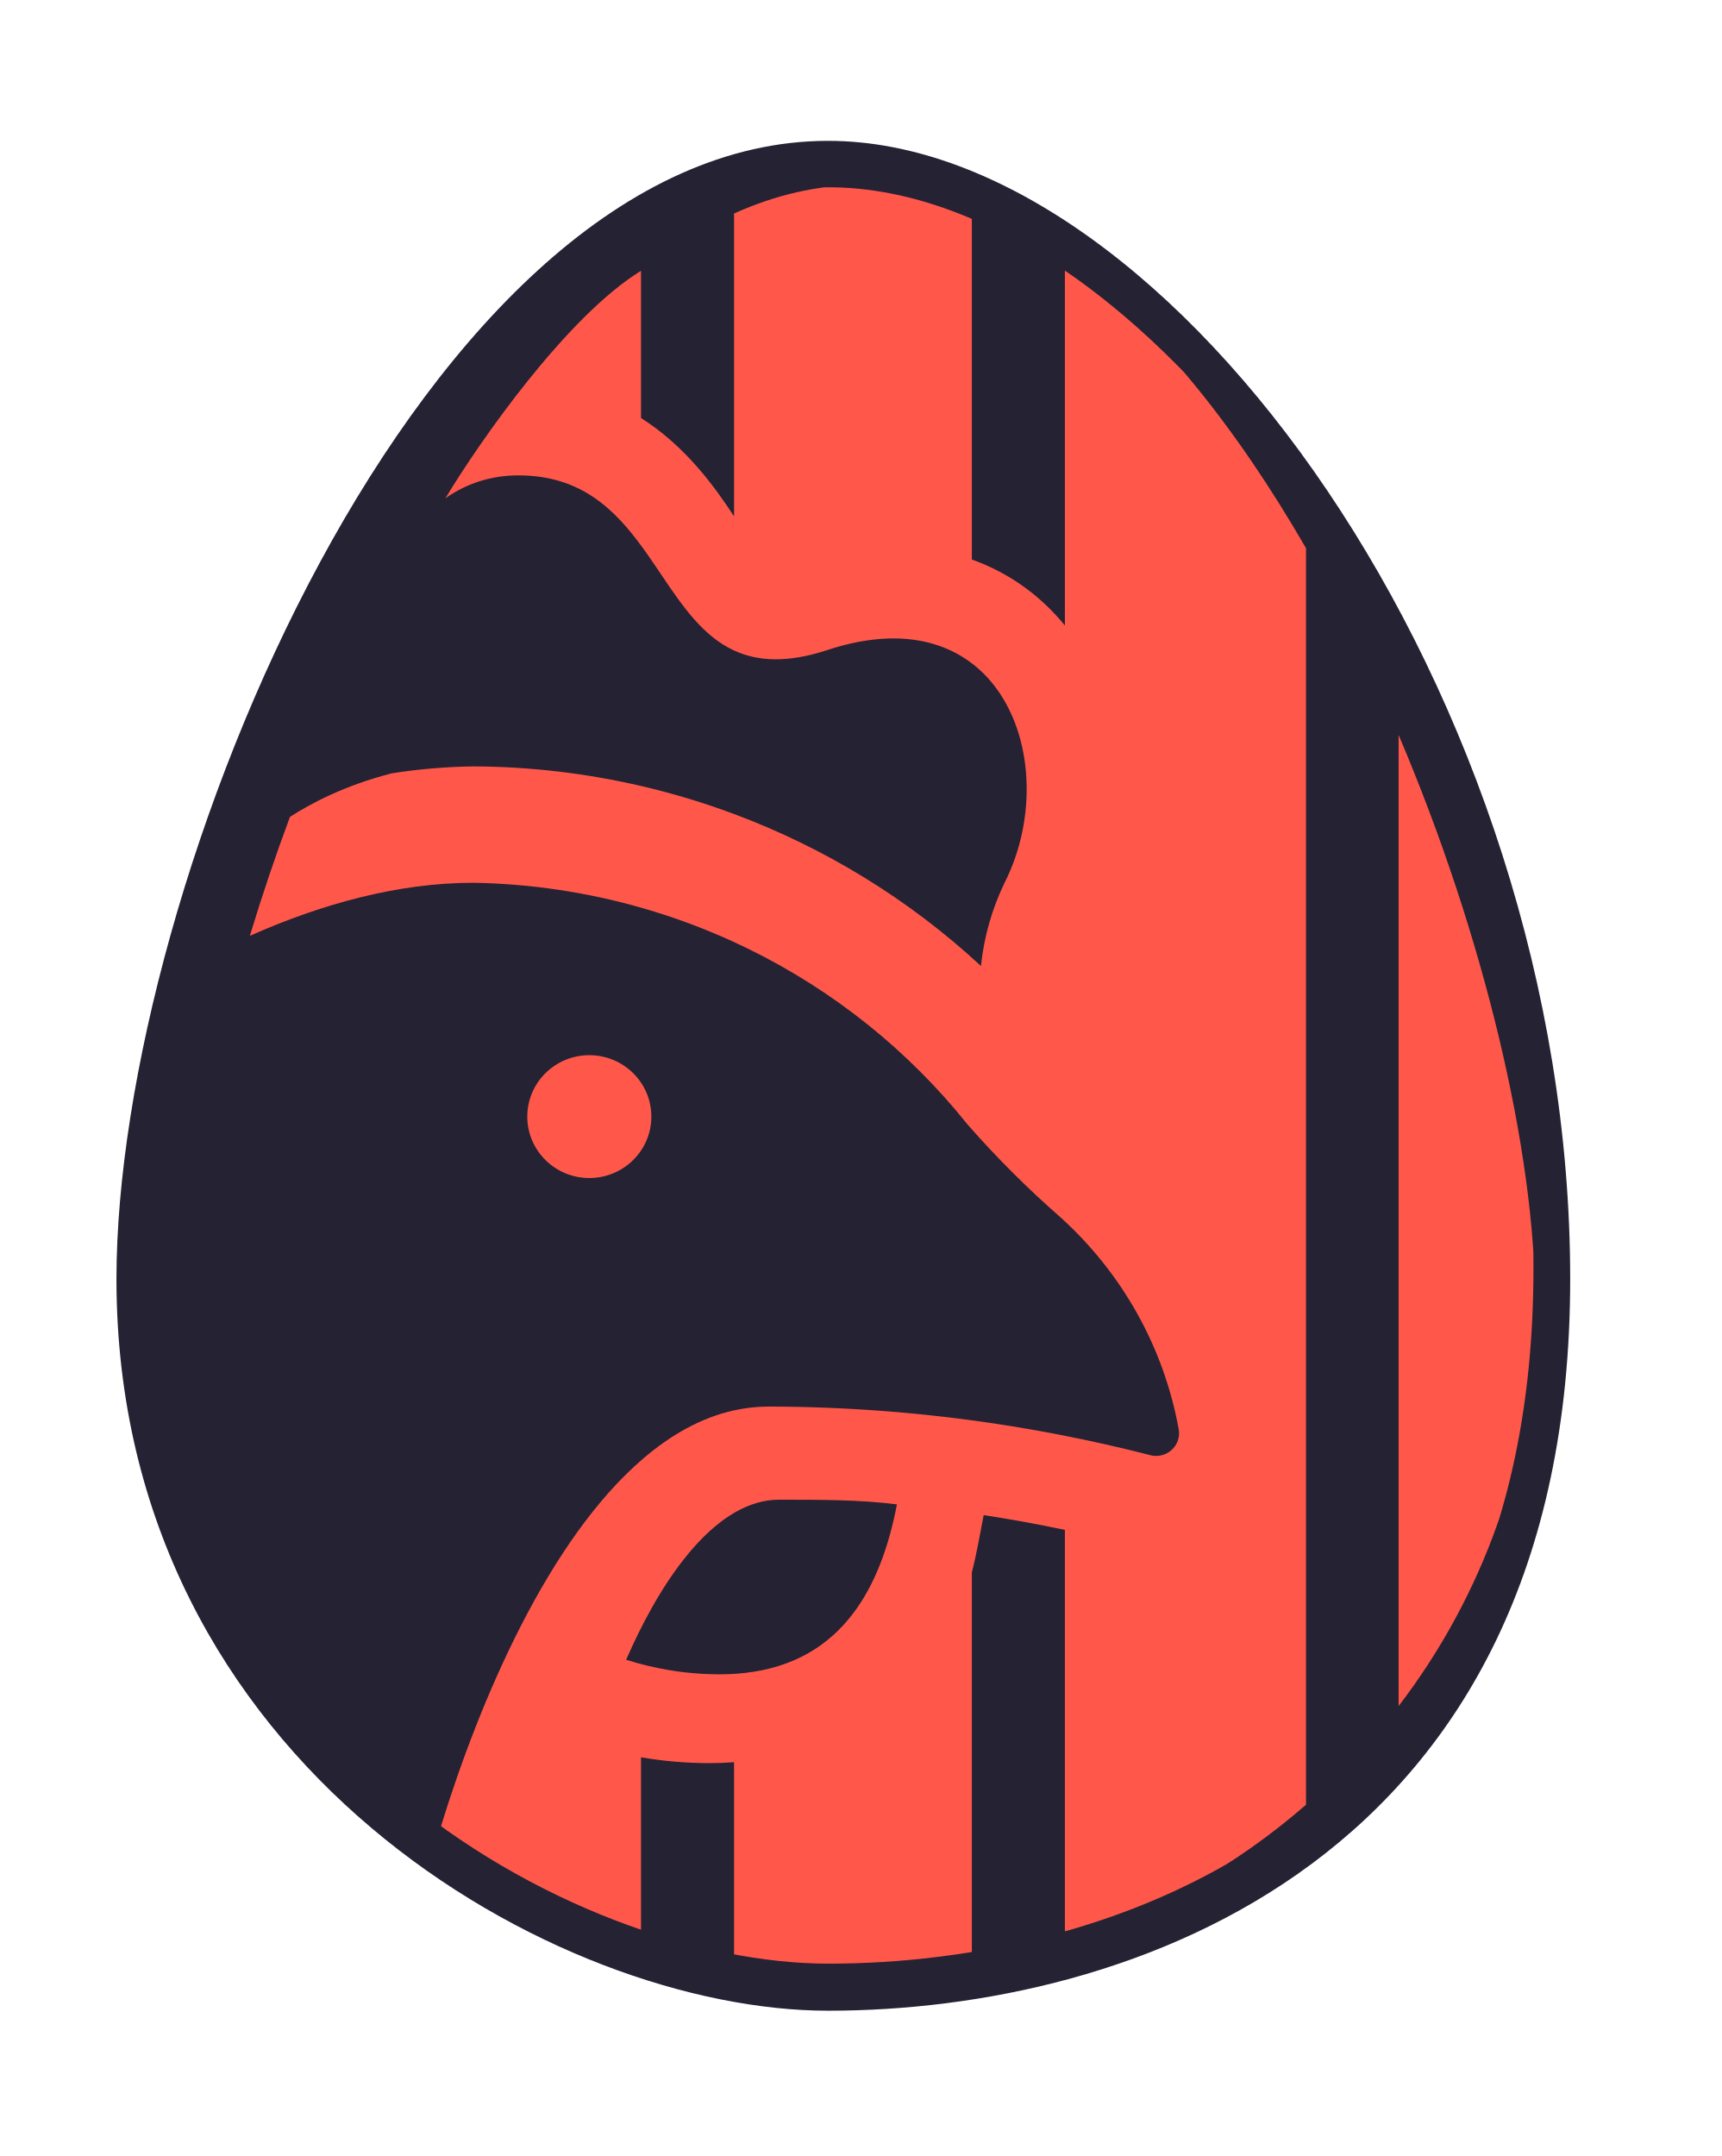
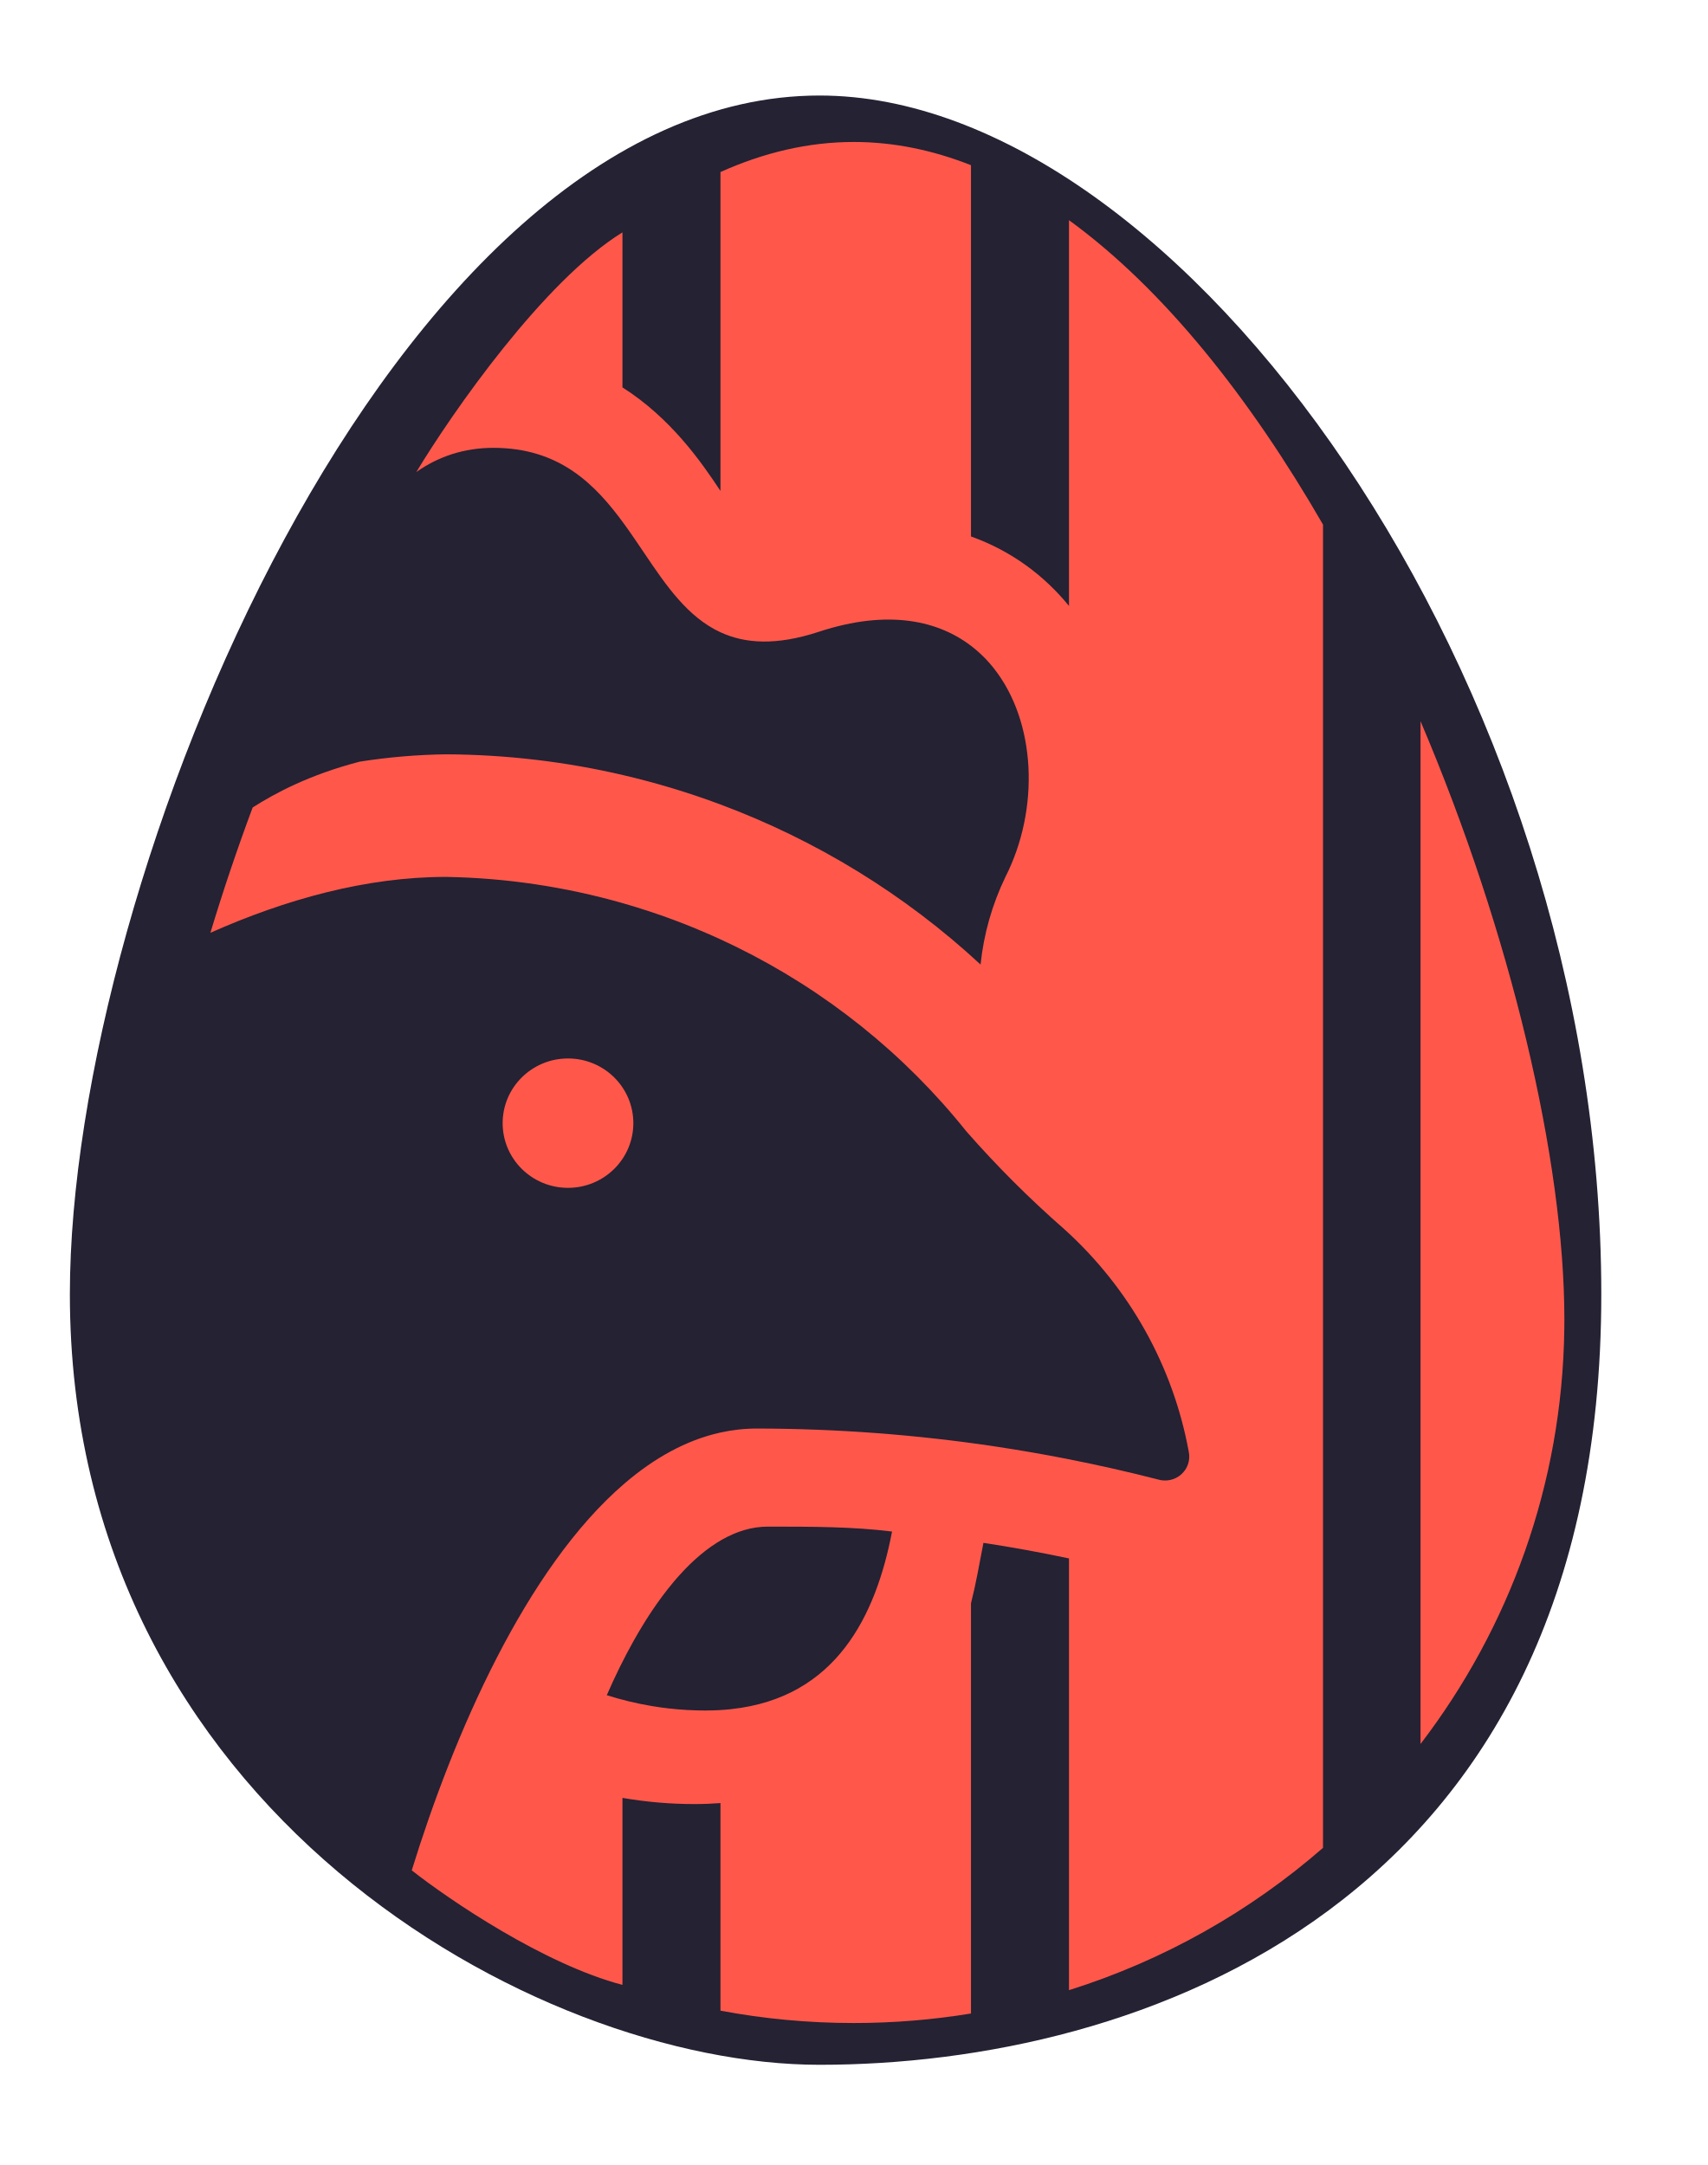
- <svg xmlns="http://www.w3.org/2000/svg" viewBox="60 56 103 129" fill="none">
-   <defs>
-     <clipPath id="ec">
-       <path d="M109.555 64.427C130.032 64.427 153.961 97.576 153.961 132.526C153.961 167.476 127.502 176.307 109.555 176.307C93.428 176.307 66.969 161.714 66.969 132.526C66.969 108.931 85.271 64.427 109.555 64.427Z" transform="translate(110 120) scale(0.95) translate(-110 -120)" />
-     </clipPath>
-   </defs>
+ <svg xmlns="http://www.w3.org/2000/svg" viewBox="63 59 97 123" fill="none">
  <path d="M109.555 64.427C130.032 64.427 153.961 97.576 153.961 132.526C153.961 167.476 127.502 176.307 109.555 176.307C93.428 176.307 66.969 161.714 66.969 132.526C66.969 108.931 85.271 64.427 109.555 64.427Z" fill="#242233" />
-   <g clip-path="url(#ec)">
-     <path d="M111.499 67.066C108.911 67.066 106.38 67.671 103.926 68.774V86.893C102.824 85.222 101.1 82.753 98.358 81.008V72.202C93.903 74.944 88.697 82.421 86.65 85.817C87.896 84.934 89.373 84.443 91.023 84.443C94.763 84.443 96.798 86.482 98.479 88.803C98.565 88.922 98.65 89.04 98.734 89.16C98.79 89.241 98.847 89.322 98.903 89.403C98.967 89.496 99.031 89.589 99.095 89.682C99.262 89.928 99.429 90.174 99.594 90.418C100.846 92.278 102.07 94.064 103.924 94.92C105.331 95.57 107.101 95.687 109.523 94.89C113.427 93.607 116.37 94.218 118.355 95.847L118.367 95.856L118.367 95.857C118.378 95.865 118.388 95.874 118.398 95.882C118.456 95.931 118.513 95.98 118.569 96.03C118.59 96.049 118.612 96.068 118.633 96.087C118.686 96.135 118.738 96.184 118.789 96.234L118.806 96.25C118.82 96.264 118.834 96.277 118.848 96.291C118.904 96.346 118.959 96.402 119.014 96.459C119.025 96.472 119.037 96.484 119.048 96.496C119.171 96.628 119.289 96.764 119.403 96.904C119.411 96.914 119.419 96.925 119.428 96.936L119.461 96.978C121.856 100.011 122.074 104.952 120.114 108.819C119.357 110.387 118.879 112.072 118.701 113.799C114.383 109.798 109.342 106.722 103.895 104.694C102.106 104.027 100.272 103.474 98.406 103.038C95.132 102.274 91.756 101.871 88.34 101.855C86.696 101.877 85.056 102.016 83.433 102.272C80.586 103.013 78.648 104.05 77.353 104.874C76.466 107.251 75.664 109.636 74.952 111.994C79.221 110.098 83.79 108.819 88.34 108.819C91.741 108.878 95.109 109.381 98.358 110.307C98.396 110.318 98.435 110.33 98.473 110.341C98.498 110.348 98.523 110.355 98.548 110.363C98.683 110.402 98.819 110.441 98.954 110.482C99.034 110.507 99.115 110.532 99.195 110.557C99.344 110.603 99.493 110.651 99.642 110.699C99.667 110.707 99.691 110.714 99.716 110.722C99.748 110.732 99.779 110.742 99.811 110.752C100.02 110.821 100.229 110.891 100.436 110.964C100.451 110.969 100.466 110.973 100.481 110.978L100.844 111.107C100.888 111.123 100.932 111.139 100.976 111.155L101.052 111.183L101.118 111.207C101.165 111.224 101.213 111.242 101.261 111.259C101.454 111.331 101.647 111.405 101.84 111.48L101.916 111.511L101.978 111.535C102.151 111.603 102.323 111.673 102.495 111.744C102.541 111.763 102.586 111.782 102.632 111.801C102.813 111.876 102.993 111.953 103.173 112.031L103.217 112.05C103.235 112.057 103.253 112.065 103.27 112.072C103.483 112.166 103.695 112.261 103.907 112.358L103.926 112.367C104.207 112.496 104.486 112.628 104.764 112.764C109.874 115.264 114.358 118.852 117.889 123.271C119.622 125.247 121.485 127.108 123.467 128.842C127.16 132.18 129.641 136.62 130.528 141.483C130.576 141.715 130.562 141.955 130.487 142.179C130.412 142.405 130.279 142.606 130.101 142.764C129.922 142.923 129.705 143.032 129.471 143.082C129.236 143.132 128.992 143.121 128.763 143.049C127.056 142.611 125.337 142.223 123.609 141.884C122.274 141.622 120.934 141.39 119.59 141.187H119.594C115.097 140.51 110.55 140.166 105.992 140.159C105.282 140.159 104.588 140.239 103.91 140.39C101.97 140.821 100.161 141.84 98.486 143.272C92.853 148.091 88.751 157.601 86.39 165.26C88.523 166.941 93.903 170.596 98.358 171.767V161.143C99.711 161.377 101.084 161.495 102.462 161.494L102.467 161.494C102.964 161.494 103.45 161.474 103.926 161.438V173.232C106.379 173.693 108.911 173.934 111.499 173.934C113.767 173.934 115.991 173.748 118.156 173.393V150.089C118.299 149.521 118.421 148.966 118.523 148.432L118.864 146.654C120.492 146.901 122.112 147.198 123.724 147.538V172.067C129.112 170.374 134.009 167.592 138.153 163.982V88.803C134.009 81.621 129.112 75.427 123.724 71.509V93.426C122.336 91.721 120.48 90.309 118.156 89.477V68.386C115.991 67.529 113.767 67.066 111.499 67.066ZM143.693 158.08C148.723 151.505 151.747 143.343 151.86 134.486L151.864 133.969C151.864 124.913 148.822 112.024 143.693 99.974V158.08ZM106.612 145.732C109.154 145.732 111.449 145.733 113.673 146.011C112.756 150.791 110.502 155.45 104.546 156.1L104.533 156.101L104.521 156.103C104.414 156.114 104.306 156.125 104.197 156.134L104.189 156.135C104.082 156.143 103.974 156.151 103.865 156.156C103.857 156.157 103.848 156.157 103.839 156.158L103.809 156.16C103.72 156.165 103.63 156.167 103.539 156.171C103.504 156.171 103.468 156.173 103.433 156.174L103.31 156.175L103.267 156.176C103.205 156.177 103.144 156.179 103.082 156.179H103.041C103.008 156.179 102.976 156.178 102.943 156.178C102.85 156.177 102.757 156.176 102.665 156.174C102.59 156.173 102.516 156.17 102.441 156.167C102.357 156.164 102.273 156.161 102.188 156.156C102.13 156.154 102.071 156.152 102.013 156.149C101.866 156.14 101.718 156.129 101.571 156.117L101.546 156.115C101.523 156.113 101.5 156.111 101.477 156.109C101.338 156.097 101.199 156.084 101.061 156.069L101.025 156.065L100.995 156.061C100.84 156.044 100.686 156.025 100.531 156.004C100.515 156.001 100.499 155.998 100.482 155.996L100.48 155.995L100.442 155.99C100.305 155.971 100.167 155.949 100.03 155.926C100.011 155.923 99.991 155.919 99.972 155.916C99.125 155.772 98.288 155.57 97.468 155.308C97.938 154.23 98.444 153.202 98.978 152.247L98.995 152.218L99.008 152.194C99.093 152.044 99.178 151.895 99.264 151.748L99.276 151.729L99.307 151.676C99.388 151.539 99.469 151.404 99.551 151.272C99.56 151.256 99.57 151.241 99.579 151.226C99.592 151.204 99.605 151.183 99.618 151.162C99.924 150.67 100.24 150.204 100.563 149.766C100.569 149.757 100.576 149.748 100.582 149.74L100.597 149.718C100.688 149.596 100.78 149.475 100.873 149.357C100.897 149.326 100.922 149.295 100.946 149.263C101.042 149.143 101.138 149.025 101.234 148.91C101.243 148.899 101.252 148.888 101.261 148.878L101.275 148.86C101.31 148.819 101.345 148.779 101.38 148.738L101.4 148.715L101.462 148.643C101.49 148.612 101.517 148.58 101.545 148.549C101.57 148.521 101.595 148.493 101.621 148.465L101.657 148.426C101.713 148.364 101.768 148.304 101.824 148.245C101.868 148.198 101.912 148.153 101.956 148.108C102.015 148.047 102.074 147.987 102.134 147.929L102.19 147.873C102.209 147.855 102.227 147.838 102.246 147.82C102.307 147.762 102.369 147.703 102.431 147.646C102.469 147.611 102.507 147.577 102.545 147.544C102.609 147.487 102.672 147.431 102.736 147.377C102.77 147.349 102.803 147.321 102.837 147.294C102.909 147.233 102.982 147.174 103.055 147.117C103.081 147.098 103.106 147.078 103.131 147.059L103.164 147.034C103.225 146.988 103.285 146.944 103.346 146.9C103.377 146.879 103.408 146.857 103.439 146.835C103.518 146.78 103.598 146.727 103.678 146.676C103.694 146.666 103.71 146.656 103.726 146.645C103.733 146.64 103.741 146.635 103.749 146.63C103.829 146.58 103.909 146.532 103.989 146.486C104.839 145.999 105.716 145.732 106.612 145.732ZM95.265 119.135C93.215 119.135 91.553 120.78 91.553 122.81C91.553 124.84 93.215 126.485 95.265 126.485C97.315 126.485 98.977 124.84 98.977 122.81C98.977 120.78 97.315 119.135 95.265 119.135Z" fill="#FF584B" />
-   </g>
+   <path d="M111.499 67.066C108.911 67.066 106.38 67.671 103.926 68.774V86.893C102.824 85.222 101.1 82.753 98.358 81.008V72.202C93.903 74.944 88.697 82.421 86.65 85.817C87.896 84.934 89.373 84.443 91.023 84.443C94.763 84.443 96.798 86.482 98.479 88.803C98.565 88.922 98.65 89.04 98.734 89.16C98.79 89.241 98.847 89.322 98.903 89.403C98.967 89.496 99.031 89.589 99.095 89.682C99.262 89.928 99.429 90.174 99.594 90.418C100.846 92.278 102.07 94.064 103.924 94.92C105.331 95.57 107.101 95.687 109.523 94.89C113.427 93.607 116.37 94.218 118.355 95.847L118.367 95.856L118.367 95.857C118.378 95.865 118.388 95.874 118.398 95.882C118.456 95.931 118.513 95.98 118.569 96.03C118.59 96.049 118.612 96.068 118.633 96.087C118.686 96.135 118.738 96.184 118.789 96.234L118.806 96.25C118.82 96.264 118.834 96.277 118.848 96.291C118.904 96.346 118.959 96.402 119.014 96.459C119.025 96.472 119.037 96.484 119.048 96.496C119.171 96.628 119.289 96.764 119.403 96.904C119.411 96.914 119.419 96.925 119.428 96.936L119.461 96.978C121.856 100.011 122.074 104.952 120.114 108.819C119.357 110.387 118.879 112.072 118.701 113.799C114.383 109.798 109.342 106.722 103.895 104.694C102.106 104.027 100.272 103.474 98.406 103.038C95.132 102.274 91.756 101.871 88.34 101.855C86.696 101.877 85.056 102.016 83.433 102.272C80.586 103.013 78.648 104.05 77.353 104.874C76.466 107.251 75.664 109.636 74.952 111.994C79.221 110.098 83.79 108.819 88.34 108.819C91.741 108.878 95.109 109.381 98.358 110.307C98.396 110.318 98.435 110.33 98.473 110.341C98.498 110.348 98.523 110.355 98.548 110.363C98.683 110.402 98.819 110.441 98.954 110.482C99.034 110.507 99.115 110.532 99.195 110.557C99.344 110.603 99.493 110.651 99.642 110.699C99.667 110.707 99.691 110.714 99.716 110.722C99.748 110.732 99.779 110.742 99.811 110.752C100.02 110.821 100.229 110.891 100.436 110.964C100.451 110.969 100.466 110.973 100.481 110.978L100.844 111.107C100.888 111.123 100.932 111.139 100.976 111.155L101.052 111.183L101.118 111.207C101.165 111.224 101.213 111.242 101.261 111.259C101.454 111.331 101.647 111.405 101.84 111.48L101.916 111.511L101.978 111.535C102.151 111.603 102.323 111.673 102.495 111.744C102.541 111.763 102.586 111.782 102.632 111.801C102.813 111.876 102.993 111.953 103.173 112.031L103.217 112.05C103.235 112.057 103.253 112.065 103.27 112.072C103.483 112.166 103.695 112.261 103.907 112.358L103.926 112.367C104.207 112.496 104.486 112.628 104.764 112.764C109.874 115.264 114.358 118.852 117.889 123.271C119.622 125.247 121.485 127.108 123.467 128.842C127.16 132.18 129.641 136.62 130.528 141.483C130.576 141.715 130.562 141.955 130.487 142.179C130.412 142.405 130.279 142.606 130.101 142.764C129.922 142.923 129.705 143.032 129.471 143.082C129.236 143.132 128.992 143.121 128.763 143.049C127.056 142.611 125.337 142.223 123.609 141.884C122.274 141.622 120.934 141.39 119.59 141.187H119.594C115.097 140.51 110.55 140.166 105.992 140.159C105.282 140.159 104.588 140.239 103.91 140.39C101.97 140.821 100.161 141.84 98.486 143.272C92.853 148.091 88.751 157.601 86.39 165.26C88.523 166.941 93.903 170.596 98.358 171.767V161.143C99.711 161.377 101.084 161.495 102.462 161.494L102.467 161.494C102.964 161.494 103.45 161.474 103.926 161.438V173.232C106.379 173.693 108.911 173.934 111.499 173.934C113.767 173.934 115.991 173.748 118.156 173.393V150.089C118.299 149.521 118.421 148.966 118.523 148.432L118.864 146.654C120.492 146.901 122.112 147.198 123.724 147.538V172.067C129.112 170.374 134.009 167.592 138.153 163.982V88.803C134.009 81.621 129.112 75.427 123.724 71.509V93.426C122.336 91.721 120.48 90.309 118.156 89.477V68.386C115.991 67.529 113.767 67.066 111.499 67.066ZM143.693 158.08C148.723 151.505 151.747 143.343 151.86 134.486L151.864 133.969C151.864 124.913 148.822 112.024 143.693 99.974V158.08ZM106.612 145.732C109.154 145.732 111.449 145.733 113.673 146.011C112.756 150.791 110.502 155.45 104.546 156.1L104.533 156.101L104.521 156.103C104.414 156.114 104.306 156.125 104.197 156.134L104.189 156.135C104.082 156.143 103.974 156.151 103.865 156.156C103.857 156.157 103.848 156.157 103.839 156.158L103.809 156.16C103.72 156.165 103.63 156.167 103.539 156.171C103.504 156.171 103.468 156.173 103.433 156.174L103.31 156.175L103.267 156.176C103.205 156.177 103.144 156.179 103.082 156.179H103.041C103.008 156.179 102.976 156.178 102.943 156.178C102.85 156.177 102.757 156.176 102.665 156.174C102.59 156.173 102.516 156.17 102.441 156.167C102.357 156.164 102.273 156.161 102.188 156.156C102.13 156.154 102.071 156.152 102.013 156.149C101.866 156.14 101.718 156.129 101.571 156.117L101.546 156.115C101.523 156.113 101.5 156.111 101.477 156.109C101.338 156.097 101.199 156.084 101.061 156.069L101.025 156.065L100.995 156.061C100.84 156.044 100.686 156.025 100.531 156.004C100.515 156.001 100.499 155.998 100.482 155.996L100.48 155.995L100.442 155.99C100.305 155.971 100.167 155.949 100.03 155.926C100.011 155.923 99.991 155.919 99.972 155.916C99.125 155.772 98.288 155.57 97.468 155.308C97.938 154.23 98.444 153.202 98.978 152.247L98.995 152.218L99.008 152.194C99.093 152.044 99.178 151.895 99.264 151.748L99.276 151.729L99.307 151.676C99.388 151.539 99.469 151.404 99.551 151.272C99.56 151.256 99.57 151.241 99.579 151.226C99.592 151.204 99.605 151.183 99.618 151.162C99.924 150.67 100.24 150.204 100.563 149.766C100.569 149.757 100.576 149.748 100.582 149.74L100.597 149.718C100.688 149.596 100.78 149.475 100.873 149.357C100.897 149.326 100.922 149.295 100.946 149.263C101.042 149.143 101.138 149.025 101.234 148.91C101.243 148.899 101.252 148.888 101.261 148.878L101.275 148.86C101.31 148.819 101.345 148.779 101.38 148.738L101.4 148.715L101.462 148.643C101.49 148.612 101.517 148.58 101.545 148.549C101.57 148.521 101.595 148.493 101.621 148.465L101.657 148.426C101.713 148.364 101.768 148.304 101.824 148.245C101.868 148.198 101.912 148.153 101.956 148.108C102.015 148.047 102.074 147.987 102.134 147.929L102.19 147.873C102.209 147.855 102.227 147.838 102.246 147.82C102.307 147.762 102.369 147.703 102.431 147.646C102.469 147.611 102.507 147.577 102.545 147.544C102.609 147.487 102.672 147.431 102.736 147.377C102.77 147.349 102.803 147.321 102.837 147.294C102.909 147.233 102.982 147.174 103.055 147.117C103.081 147.098 103.106 147.078 103.131 147.059L103.164 147.034C103.225 146.988 103.285 146.944 103.346 146.9C103.377 146.879 103.408 146.857 103.439 146.835C103.518 146.78 103.598 146.727 103.678 146.676C103.694 146.666 103.71 146.656 103.726 146.645C103.733 146.64 103.741 146.635 103.749 146.63C103.829 146.58 103.909 146.532 103.989 146.486C104.839 145.999 105.716 145.732 106.612 145.732ZM95.265 119.135C93.215 119.135 91.553 120.78 91.553 122.81C91.553 124.84 93.215 126.485 95.265 126.485C97.315 126.485 98.977 124.84 98.977 122.81C98.977 120.78 97.315 119.135 95.265 119.135Z" fill="#FF584B" />
</svg>
